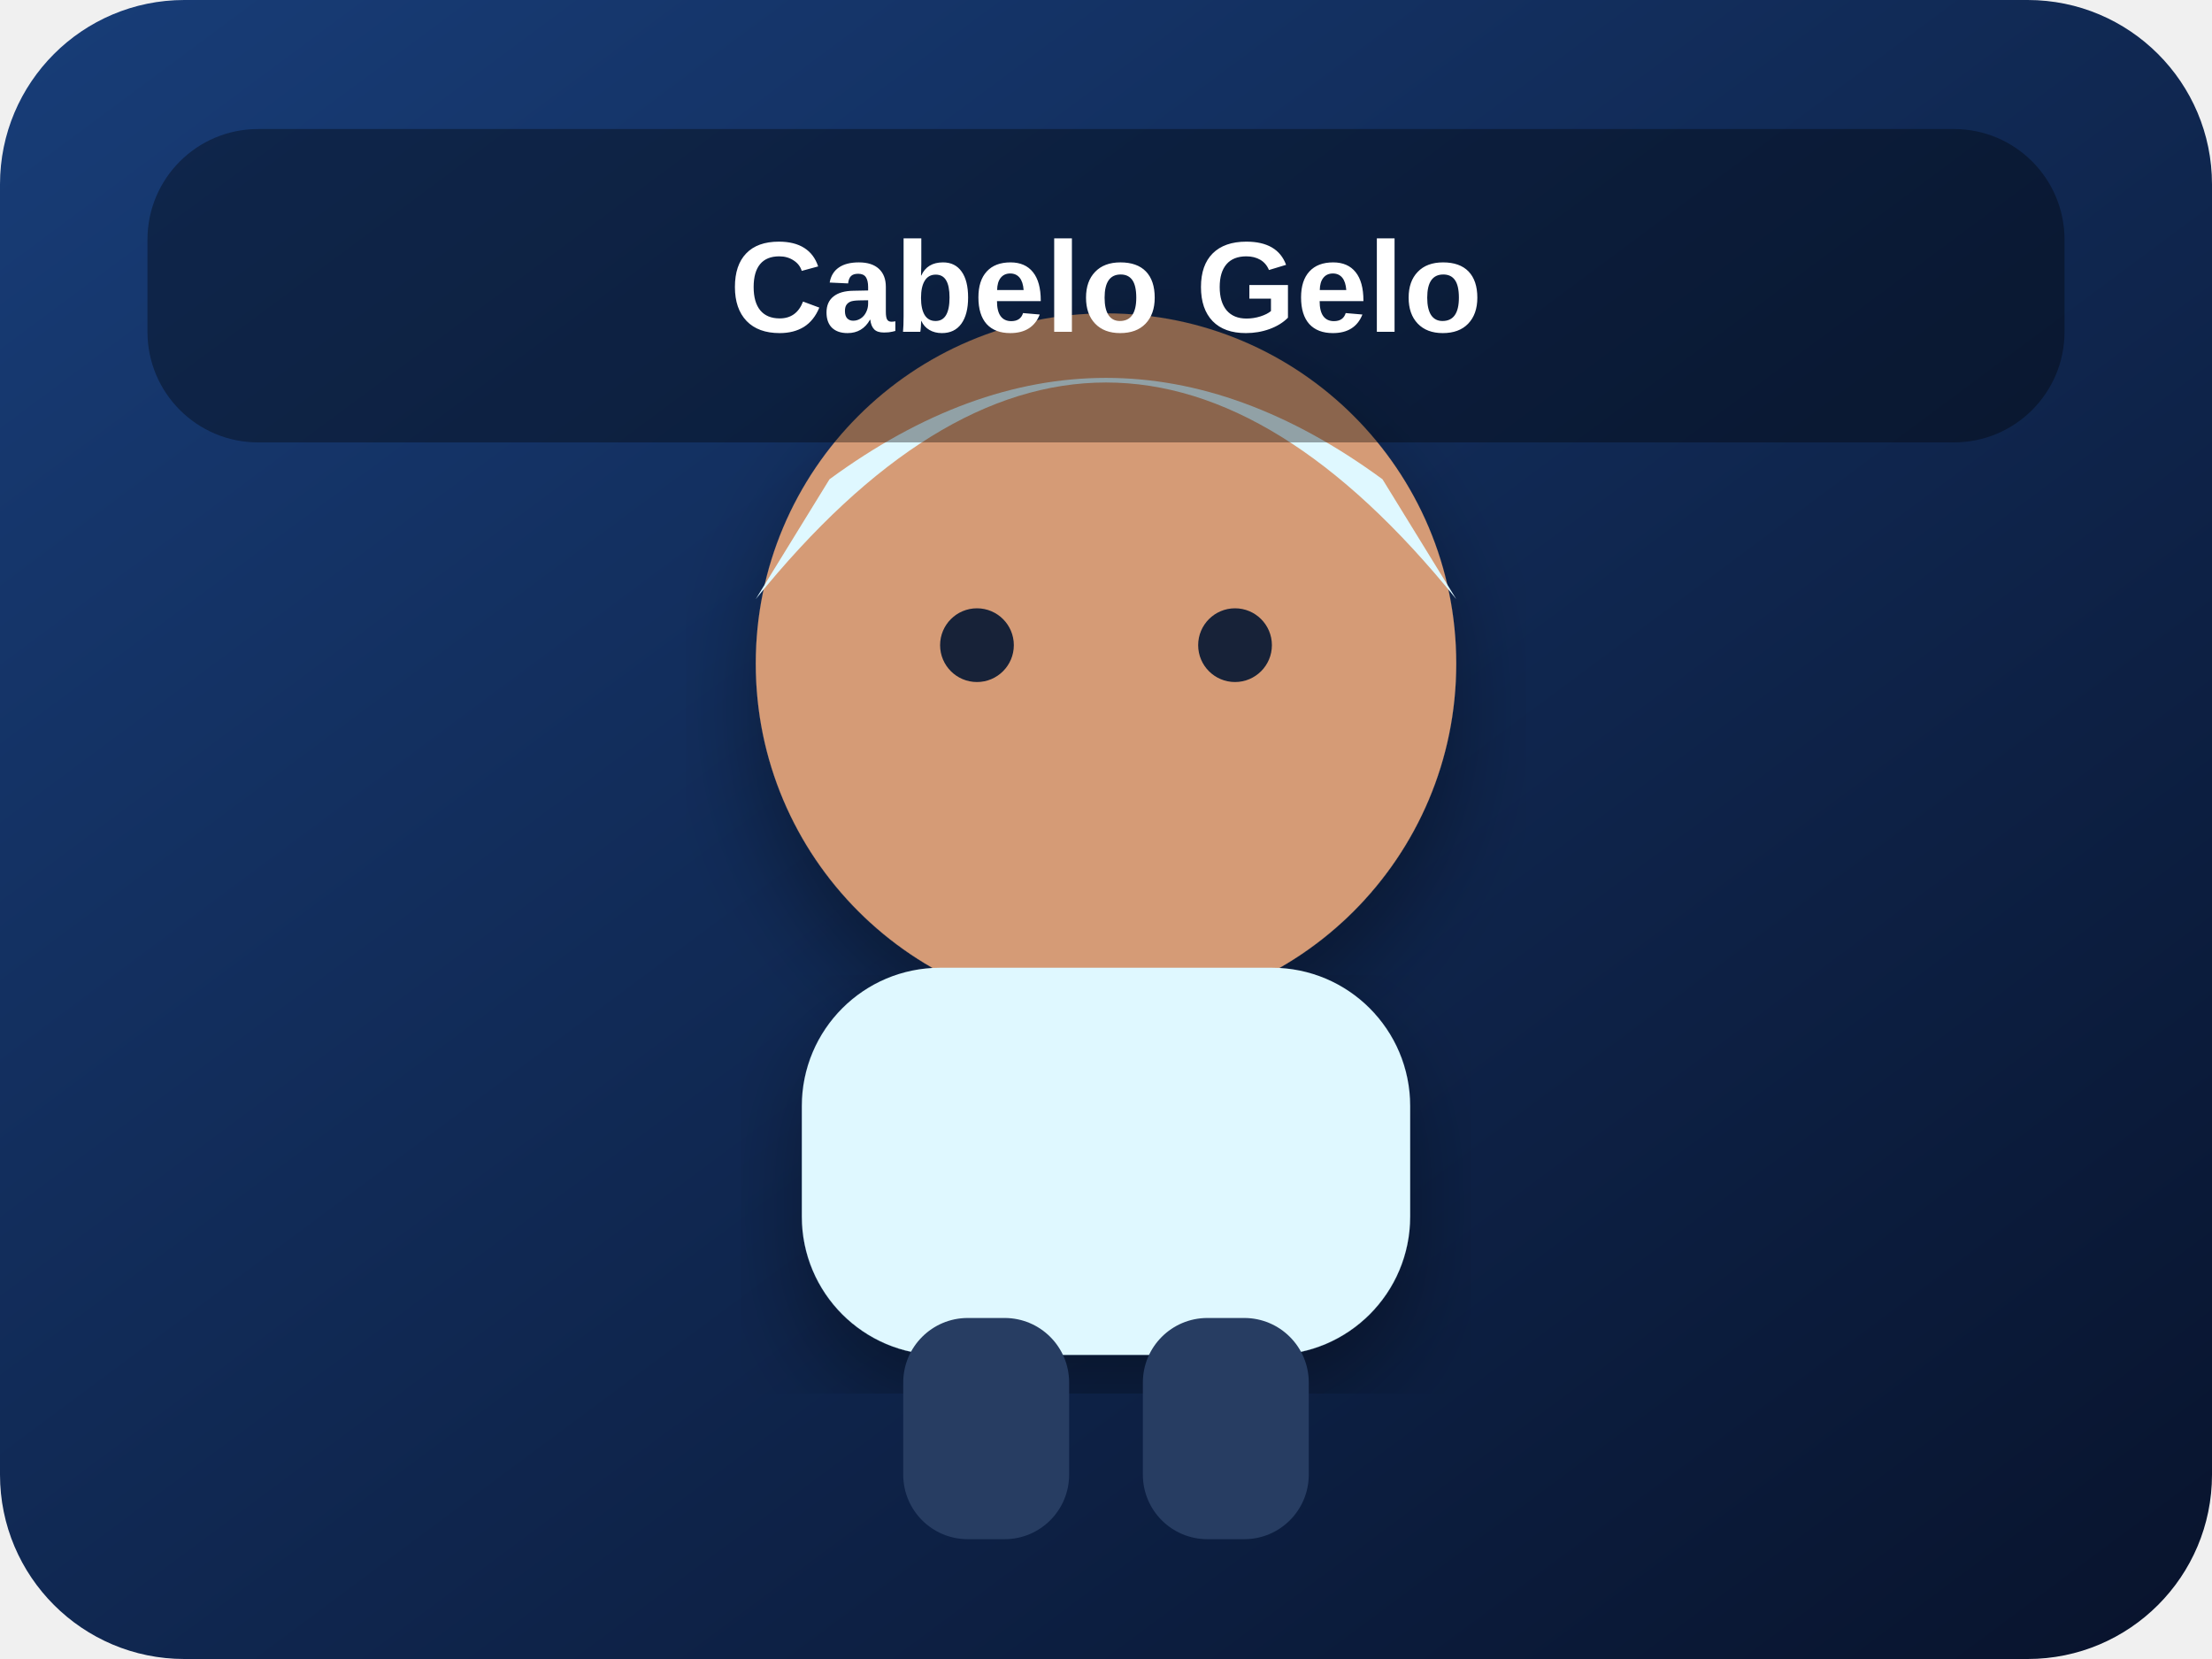
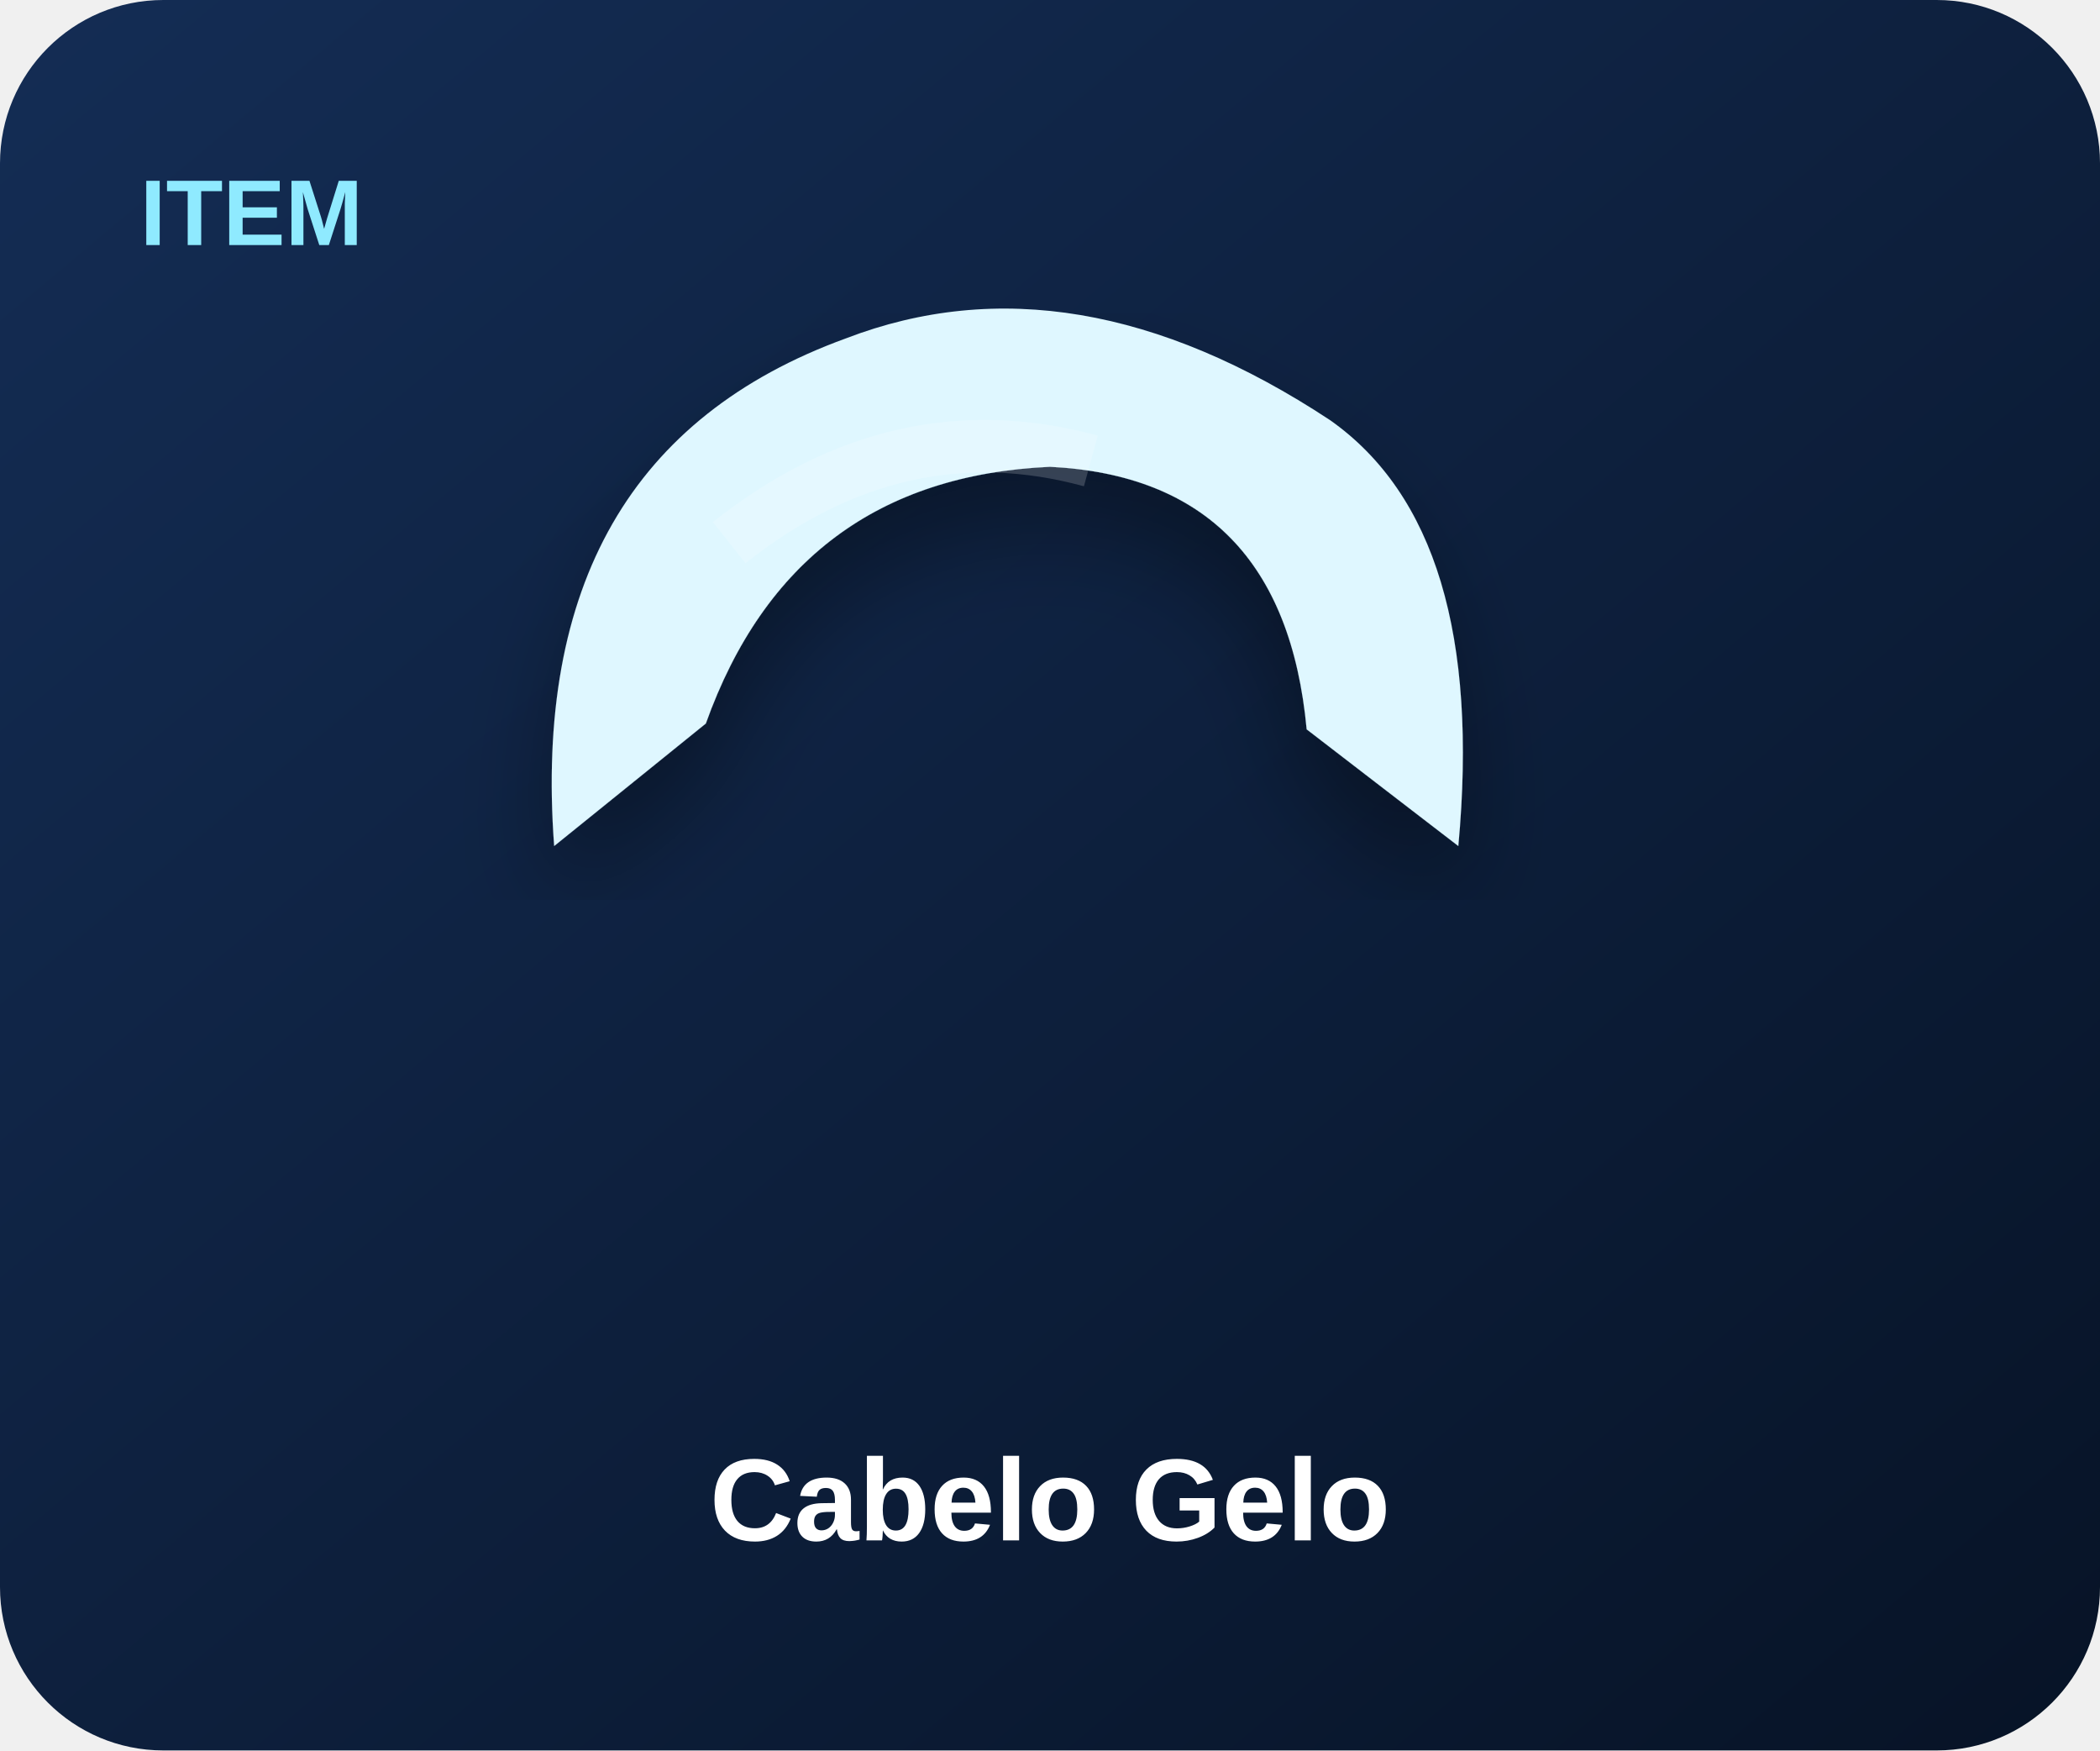
- <svg xmlns="http://www.w3.org/2000/svg" viewBox="0 0 240 180">
+ <svg xmlns="http://www.w3.org/2000/svg" viewBox="0 0 360 300">
  <defs>
-     <linearGradient id="bg" x1="0" y1="0" x2="1" y2="1">
-       <stop stop-color="#183d78" />
-       <stop offset="1" stop-color="#08132c" />
+     <linearGradient id="g" x1="0" y1="0" x2="1" y2="1">
+       <stop stop-color="#142d55" />
+       <stop offset="1" stop-color="#071326" />
    </linearGradient>
    <filter id="s">
-       <feDropShadow dx="0" dy="5" stdDeviation="5" flood-opacity=".35" />
+       <feDropShadow dx="0" dy="10" stdDeviation="8" flood-opacity=".35" />
    </filter>
  </defs>
-   <rect width="240" height="180" rx="20" fill="url(#bg)" />
-   <circle cx="120" cy="72" r="38" fill="#d59b76" filter="url(#s)" />
-   <path d="M82 65 Q120 18 158 65 L150 52 Q120 30 90 52Z" fill="#dff8ff" />
-   <rect x="87" y="105" width="66" height="42" rx="15" fill="#dff8ff" filter="url(#s)" />
-   <rect x="98" y="143" width="18" height="24" rx="7" fill="#273d62" />
-   <rect x="124" y="143" width="18" height="24" rx="7" fill="#273d62" />
-   <circle cx="106" cy="70" r="4" fill="#172238" />
-   <circle cx="134" cy="70" r="4" fill="#172238" />
-   <rect x="16" y="14" width="208" height="34" rx="12" fill="#000" fill-opacity=".35" />
-   <text x="120" y="36" fill="white" font-family="Arial" font-size="14" font-weight="700" text-anchor="middle">Cabelo Gelo</text>
+   <rect width="360" height="300" rx="28" fill="url(#g)" />
+   <text x="24" y="42" fill="#8feaff" font-family="Arial" font-size="16" font-weight="700">ITEM</text>
+   <path d="M95 145 Q90 78 145 58 Q184 43 228 72 Q255 91 250 145 L224 125 Q220 82 180 80 Q136 82 121 124 Z" fill="#dff7ff" filter="url(#s)" />
+   <path d="M125 93 Q154 70 187 79" stroke="#fff" stroke-opacity=".18" stroke-width="9" fill="none" />
+   <text x="180" y="264" text-anchor="middle" fill="#fff" font-family="Arial" font-size="20" font-weight="900">Cabelo Gelo</text>
</svg>
